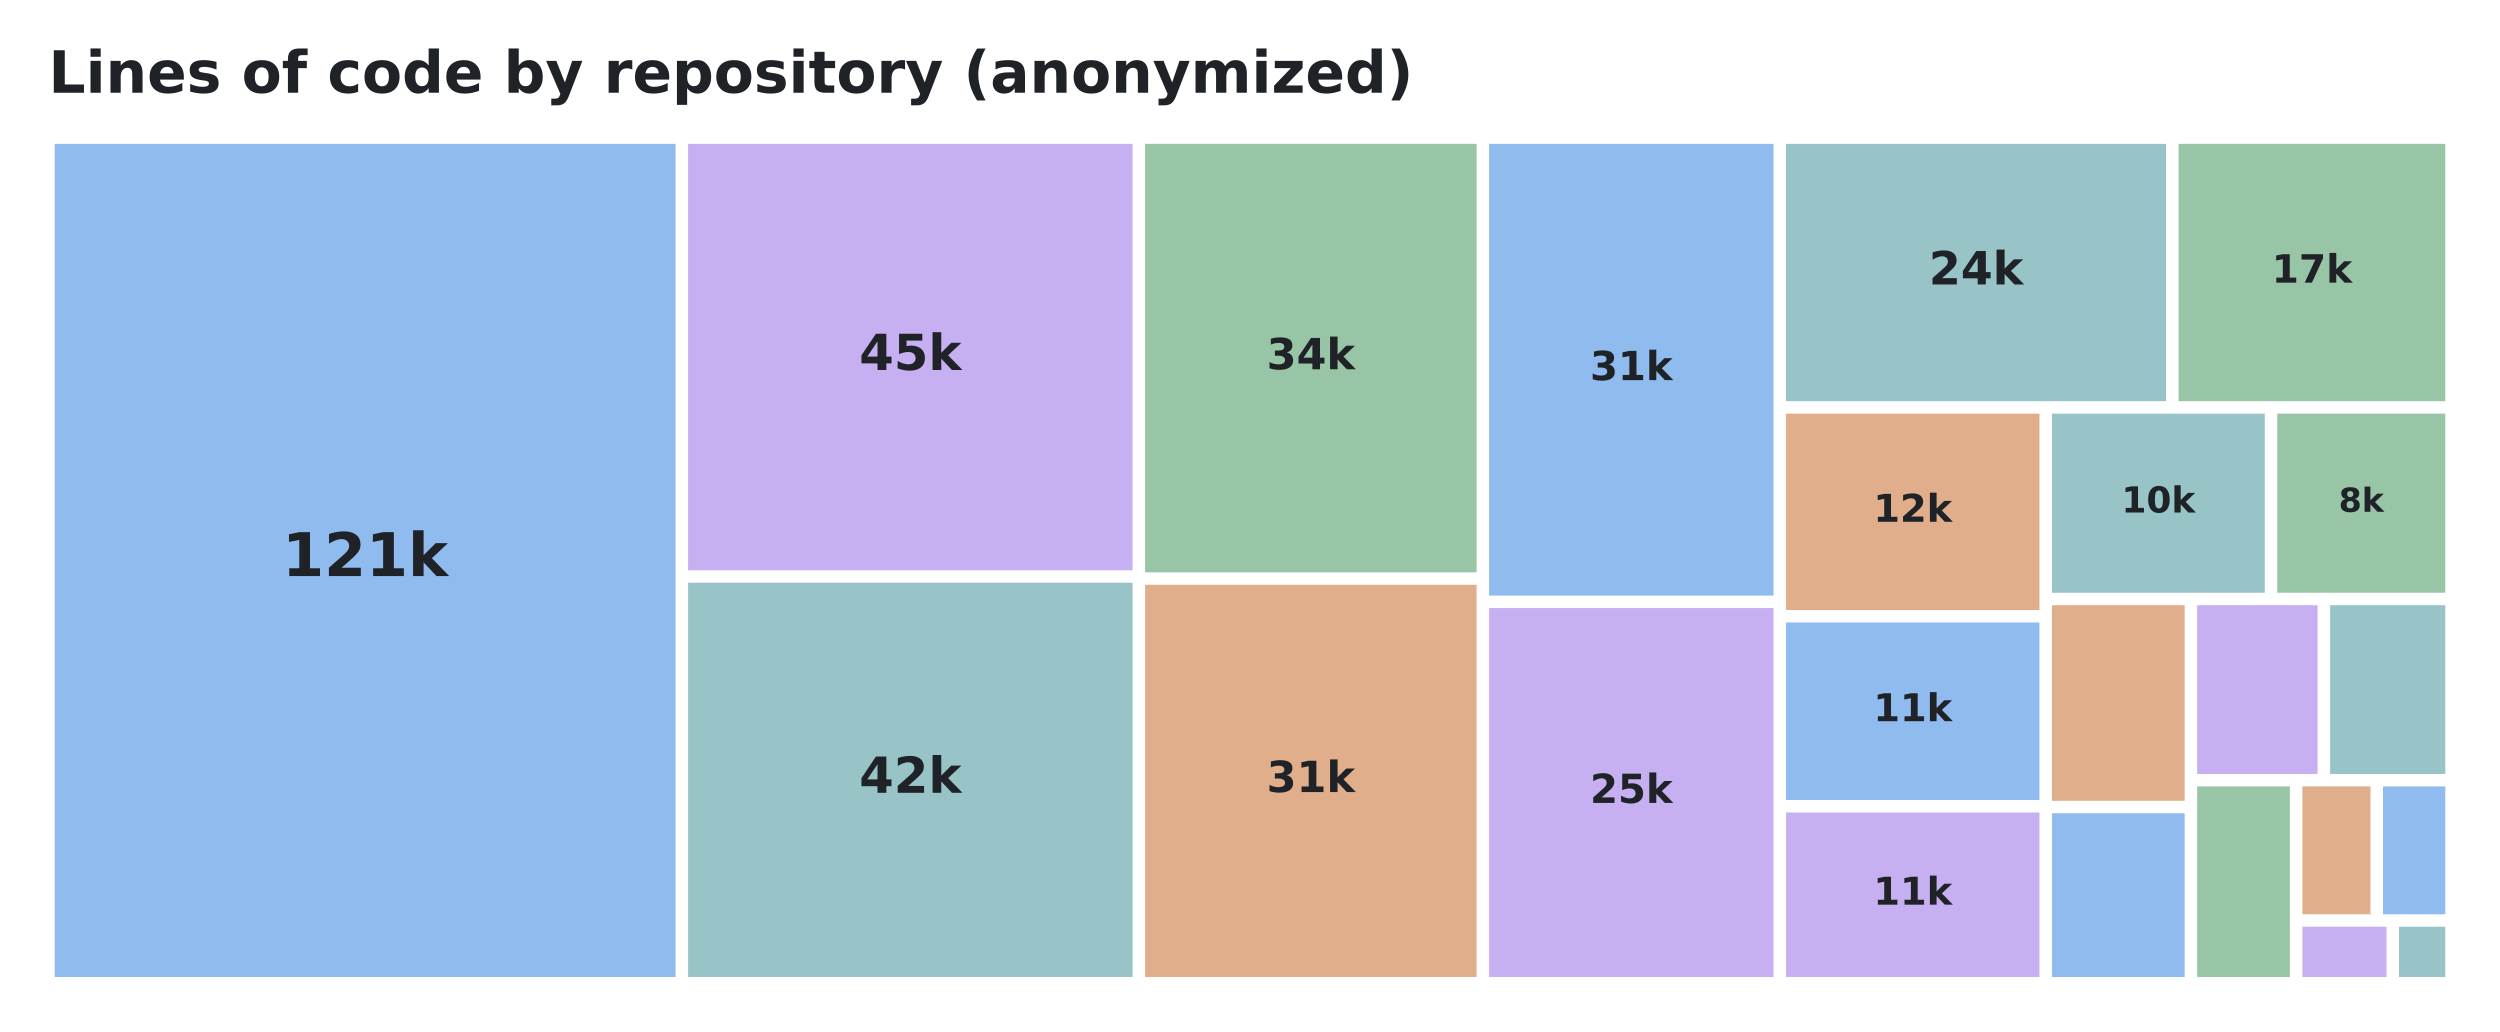
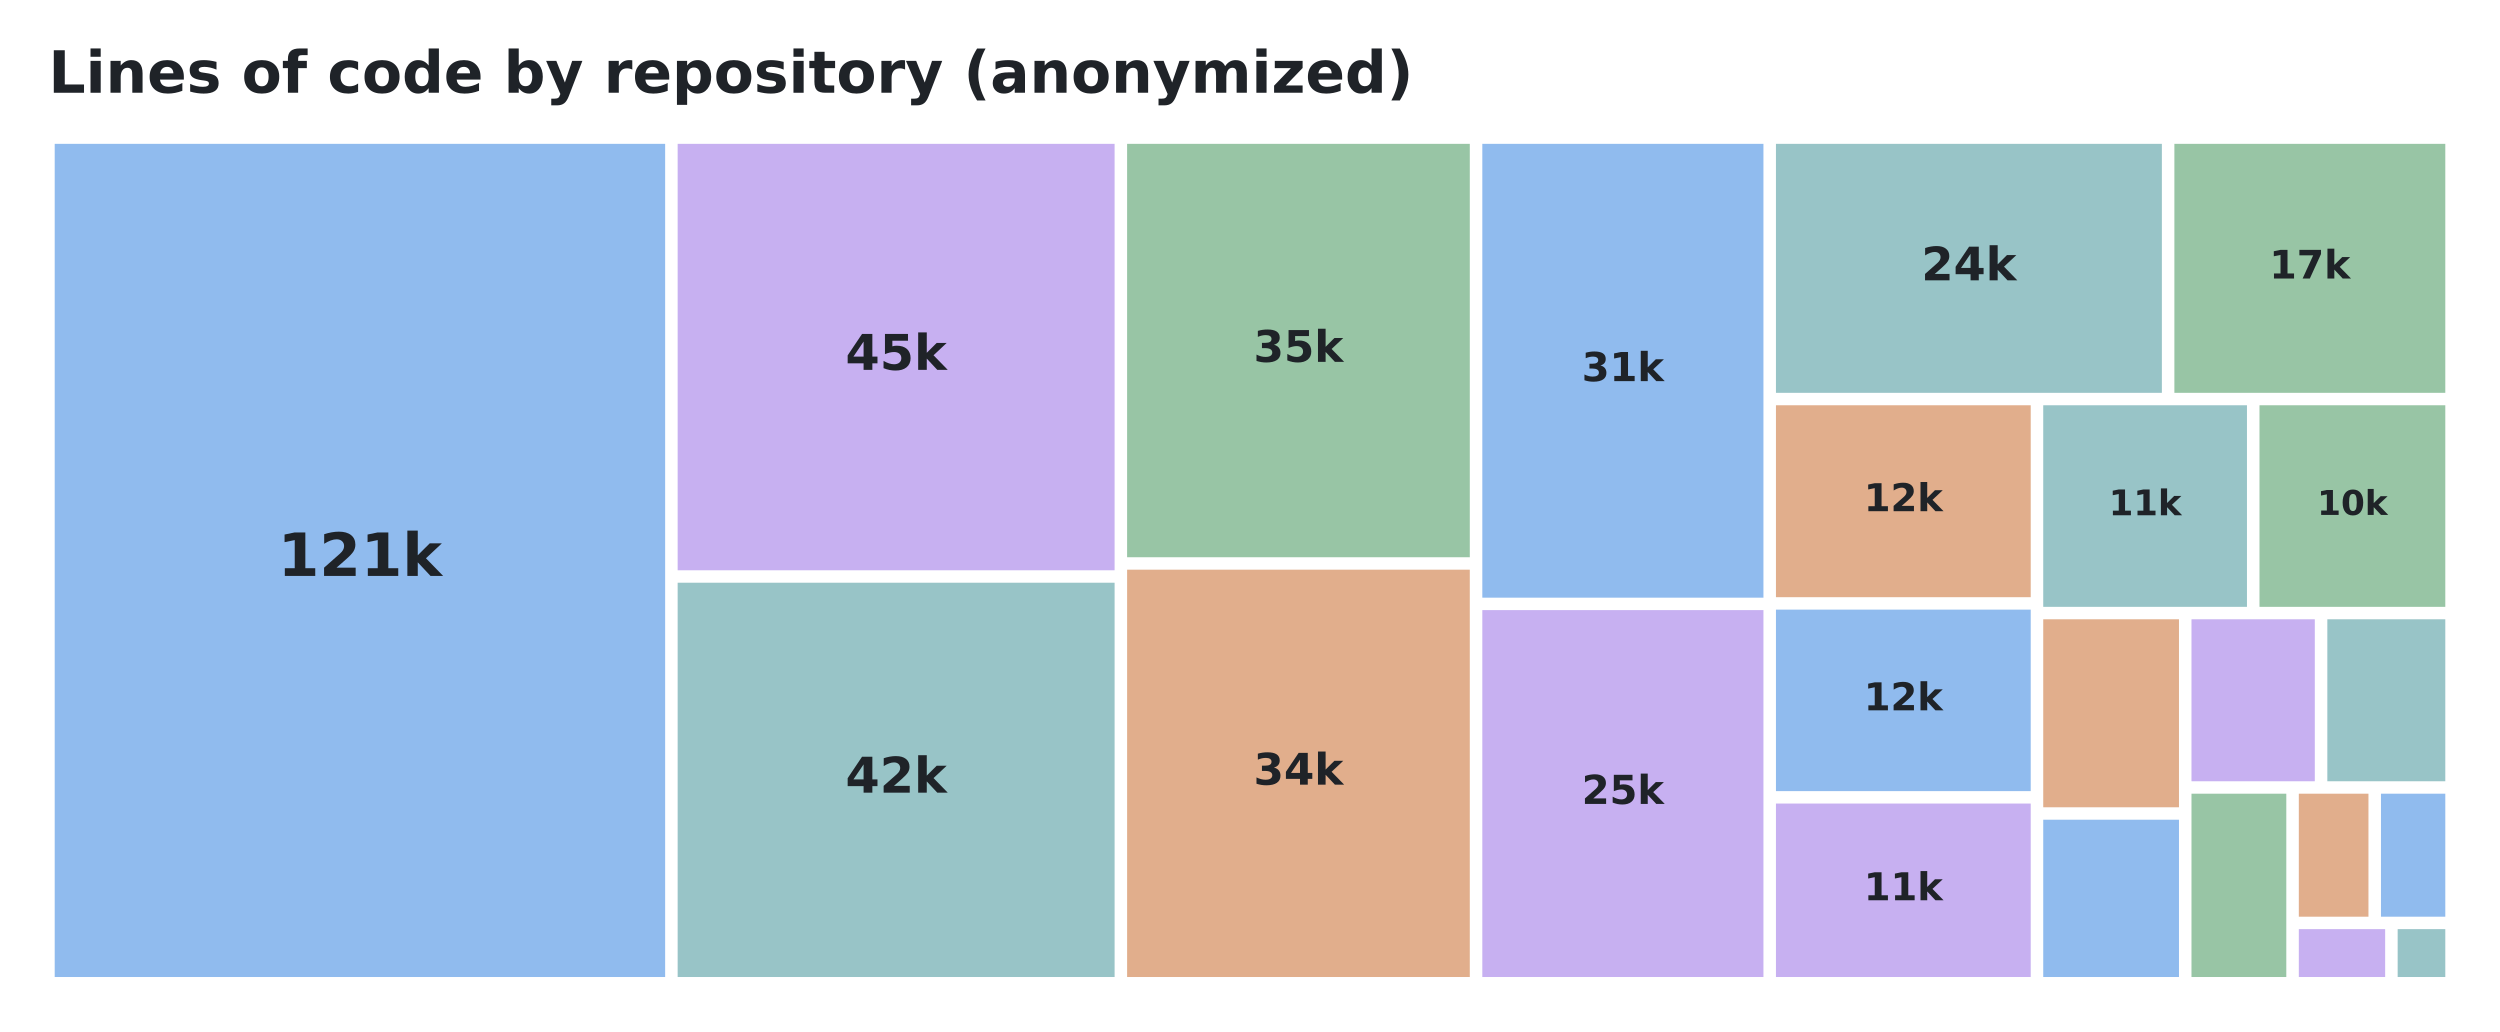
<svg xmlns="http://www.w3.org/2000/svg" xmlns:xlink="http://www.w3.org/1999/xlink" width="557.28pt" height="229.974pt" viewBox="0 0 557.28 229.974" version="1.1">
  <defs>
    <style type="text/css">*{stroke-linejoin: round; stroke-linecap: butt}</style>
  </defs>
  <g id="figure_1">
    <g id="patch_1">
      <path d="M 0 229.974  L 557.28 229.974  L 557.28 0  L 0 0  L 0 229.974  z " style="fill: none; opacity: 0" />
    </g>
    <g id="axes_1">
      <g id="patch_2">
-         <path d="M 12.195 32.064  L 150.595 32.064  L 150.595 217.788  L 12.195 217.788  z " clip-path="url(#p57ee501afd)" style="fill: #0969da; opacity: 0.45" />
+         <path d="M 12.195 32.064  L 148.267 32.064  L 148.267 217.788  L 12.195 217.788  z " clip-path="url(#p5f508a8c63)" style="fill: #0969da; opacity: 0.45" />
      </g>
      <g id="patch_3">
-         <path d="M 153.385 32.064  L 252.464 32.064  L 252.464 127.121  L 153.385 127.121  z " clip-path="url(#p57ee501afd)" style="fill: #8250df; opacity: 0.45" />
+         <path d="M 151.057 32.064  L 248.456 32.064  L 248.456 127.121  L 151.057 127.121  z " clip-path="url(#p5f508a8c63)" style="fill: #8250df; opacity: 0.45" />
      </g>
      <g id="patch_4">
-         <path d="M 153.385 129.893  L 252.464 129.893  L 252.464 217.788  L 153.385 217.788  z " clip-path="url(#p57ee501afd)" style="fill: #1b7c83; opacity: 0.45" />
+         <path d="M 151.057 129.893  L 248.456 129.893  L 248.456 217.788  L 151.057 217.788  z " clip-path="url(#p5f508a8c63)" style="fill: #1b7c83; opacity: 0.45" />
      </g>
      <g id="patch_5">
-         <path d="M 255.254 32.064  L 329.149 32.064  L 329.149 127.581  L 255.254 127.581  z " clip-path="url(#p57ee501afd)" style="fill: #1a7f37; opacity: 0.45" />
+         <path d="M 251.246 32.064  L 327.636 32.064  L 327.636 124.217  L 251.246 124.217  z " clip-path="url(#p5f508a8c63)" style="fill: #1a7f37; opacity: 0.45" />
      </g>
      <g id="patch_6">
-         <path d="M 255.254 130.353  L 329.149 130.353  L 329.149 217.788  L 255.254 217.788  z " clip-path="url(#p57ee501afd)" style="fill: #bc4c00; opacity: 0.45" />
+         <path d="M 251.246 126.989  L 327.636 126.989  L 327.636 217.788  L 251.246 217.788  z " clip-path="url(#p5f508a8c63)" style="fill: #bc4c00; opacity: 0.45" />
      </g>
      <g id="patch_7">
-         <path d="M 331.939 32.064  L 395.342 32.064  L 395.342 132.768  L 331.939 132.768  z " clip-path="url(#p57ee501afd)" style="fill: #0969da; opacity: 0.45" />
+         <path d="M 330.426 32.064  L 393.093 32.064  L 393.093 133.229  L 330.426 133.229  z " clip-path="url(#p5f508a8c63)" style="fill: #0969da; opacity: 0.45" />
      </g>
      <g id="patch_8">
-         <path d="M 331.939 135.54  L 395.342 135.54  L 395.342 217.788  L 331.939 217.788  z " clip-path="url(#p57ee501afd)" style="fill: #8250df; opacity: 0.45" />
+         <path d="M 330.426 136.001  L 393.093 136.001  L 393.093 217.788  L 330.426 217.788  z " clip-path="url(#p5f508a8c63)" style="fill: #8250df; opacity: 0.45" />
      </g>
      <g id="patch_9">
-         <path d="M 398.132 32.064  L 482.842 32.064  L 482.842 89.433  L 398.132 89.433  z " clip-path="url(#p57ee501afd)" style="fill: #1b7c83; opacity: 0.45" />
+         <path d="M 395.883 32.064  L 481.907 32.064  L 481.907 87.566  L 395.883 87.566  z " clip-path="url(#p5f508a8c63)" style="fill: #1b7c83; opacity: 0.45" />
      </g>
      <g id="patch_10">
-         <path d="M 485.632 32.064  L 545.085 32.064  L 545.085 89.433  L 485.632 89.433  z " clip-path="url(#p57ee501afd)" style="fill: #1a7f37; opacity: 0.45" />
+         <path d="M 484.697 32.064  L 545.085 32.064  L 545.085 87.566  L 484.697 87.566  z " clip-path="url(#p5f508a8c63)" style="fill: #1a7f37; opacity: 0.45" />
      </g>
      <g id="patch_11">
-         <path d="M 398.132 92.205  L 454.618 92.205  L 454.618 135.989  L 398.132 135.989  z " clip-path="url(#p57ee501afd)" style="fill: #bc4c00; opacity: 0.45" />
+         <path d="M 395.883 90.338  L 452.671 90.338  L 452.671 133.121  L 395.883 133.121  z " clip-path="url(#p5f508a8c63)" style="fill: #bc4c00; opacity: 0.45" />
      </g>
      <g id="patch_12">
-         <path d="M 398.132 138.761  L 454.618 138.761  L 454.618 178.339  L 398.132 178.339  z " clip-path="url(#p57ee501afd)" style="fill: #0969da; opacity: 0.45" />
+         <path d="M 395.883 135.893  L 452.671 135.893  L 452.671 176.348  L 395.883 176.348  z " clip-path="url(#p5f508a8c63)" style="fill: #0969da; opacity: 0.45" />
      </g>
      <g id="patch_13">
-         <path d="M 398.132 181.111  L 454.618 181.111  L 454.618 217.788  L 398.132 217.788  z " clip-path="url(#p57ee501afd)" style="fill: #8250df; opacity: 0.45" />
+         <path d="M 395.883 179.12  L 452.671 179.12  L 452.671 217.788  L 395.883 217.788  z " clip-path="url(#p5f508a8c63)" style="fill: #8250df; opacity: 0.45" />
      </g>
      <g id="patch_14">
-         <path d="M 457.408 92.205  L 504.842 92.205  L 504.842 132.132  L 457.408 132.132  z " clip-path="url(#p57ee501afd)" style="fill: #1b7c83; opacity: 0.45" />
+         <path d="M 455.461 90.338  L 500.877 90.338  L 500.877 135.274  L 455.461 135.274  z " clip-path="url(#p5f508a8c63)" style="fill: #1b7c83; opacity: 0.45" />
      </g>
      <g id="patch_15">
-         <path d="M 507.632 92.205  L 545.085 92.205  L 545.085 132.132  L 507.632 132.132  z " clip-path="url(#p57ee501afd)" style="fill: #1a7f37; opacity: 0.45" />
+         <path d="M 503.667 90.338  L 545.085 90.338  L 545.085 135.274  L 503.667 135.274  z " clip-path="url(#p5f508a8c63)" style="fill: #1a7f37; opacity: 0.45" />
      </g>
      <g id="patch_16">
-         <path d="M 457.408 134.904  L 486.988 134.904  L 486.988 178.51  L 457.408 178.51  z " clip-path="url(#p57ee501afd)" style="fill: #bc4c00; opacity: 0.45" />
+         <path d="M 455.461 138.046  L 485.72 138.046  L 485.72 179.951  L 455.461 179.951  z " clip-path="url(#p5f508a8c63)" style="fill: #bc4c00; opacity: 0.45" />
      </g>
      <g id="patch_17">
-         <path d="M 457.408 181.282  L 486.988 181.282  L 486.988 217.788  L 457.408 217.788  z " clip-path="url(#p57ee501afd)" style="fill: #0969da; opacity: 0.45" />
+         <path d="M 455.461 182.723  L 485.72 182.723  L 485.72 217.788  L 455.461 217.788  z " clip-path="url(#p5f508a8c63)" style="fill: #0969da; opacity: 0.45" />
      </g>
      <g id="patch_18">
-         <path d="M 489.778 134.904  L 516.622 134.904  L 516.622 172.525  L 489.778 172.525  z " clip-path="url(#p57ee501afd)" style="fill: #8250df; opacity: 0.45" />
+         <path d="M 488.51 138.046  L 516 138.046  L 516 174.153  L 488.51 174.153  z " clip-path="url(#p5f508a8c63)" style="fill: #8250df; opacity: 0.45" />
      </g>
      <g id="patch_19">
-         <path d="M 519.412 134.904  L 545.085 134.904  L 545.085 172.525  L 519.412 172.525  z " clip-path="url(#p57ee501afd)" style="fill: #1b7c83; opacity: 0.45" />
+         <path d="M 518.79 138.046  L 545.085 138.046  L 545.085 174.153  L 518.79 174.153  z " clip-path="url(#p5f508a8c63)" style="fill: #1b7c83; opacity: 0.45" />
      </g>
      <g id="patch_20">
-         <path d="M 489.778 175.297  L 510.439 175.297  L 510.439 217.788  L 489.778 217.788  z " clip-path="url(#p57ee501afd)" style="fill: #1a7f37; opacity: 0.45" />
+         <path d="M 488.51 176.925  L 509.644 176.925  L 509.644 217.788  L 488.51 217.788  z " clip-path="url(#p5f508a8c63)" style="fill: #1a7f37; opacity: 0.45" />
      </g>
      <g id="patch_21">
-         <path d="M 513.229 175.297  L 528.411 175.297  L 528.411 203.805  L 513.229 203.805  z " clip-path="url(#p57ee501afd)" style="fill: #bc4c00; opacity: 0.45" />
+         <path d="M 512.434 176.925  L 527.958 176.925  L 527.958 204.344  L 512.434 204.344  z " clip-path="url(#p5f508a8c63)" style="fill: #bc4c00; opacity: 0.45" />
      </g>
      <g id="patch_22">
-         <path d="M 531.201 175.297  L 545.085 175.297  L 545.085 203.805  L 531.201 203.805  z " clip-path="url(#p57ee501afd)" style="fill: #0969da; opacity: 0.45" />
+         <path d="M 530.748 176.925  L 545.085 176.925  L 545.085 204.344  L 530.748 204.344  z " clip-path="url(#p5f508a8c63)" style="fill: #0969da; opacity: 0.45" />
      </g>
      <g id="patch_23">
-         <path d="M 513.229 206.577  L 531.978 206.577  L 531.978 217.788  L 513.229 217.788  z " clip-path="url(#p57ee501afd)" style="fill: #8250df; opacity: 0.45" />
+         <path d="M 512.434 207.116  L 531.678 207.116  L 531.678 217.788  L 512.434 217.788  z " clip-path="url(#p5f508a8c63)" style="fill: #8250df; opacity: 0.45" />
      </g>
      <g id="patch_24">
-         <path d="M 534.768 206.577  L 545.085 206.577  L 545.085 217.788  L 534.768 217.788  z " clip-path="url(#p57ee501afd)" style="fill: #1b7c83; opacity: 0.45" />
+         <path d="M 534.468 207.116  L 545.085 207.116  L 545.085 217.788  L 534.468 217.788  z " clip-path="url(#p5f508a8c63)" style="fill: #1b7c83; opacity: 0.45" />
      </g>
      <g id="text_1">
-         <g style="fill: #1f2328" transform="translate(62.90716 128.4163) scale(0.134343 -0.134343)">
+         <g style="fill: #1f2328" transform="translate(61.93447 128.3801) scale(0.132952 -0.132952)">
          <defs>
            <path id="DejaVuSans-Bold-14" d="M 750 831  L 1813 831  L 1813 3847  L 722 3622  L 722 4441  L 1806 4666  L 2950 4666  L 2950 831  L 4013 831  L 4013 0  L 750 0  L 750 831  z " transform="scale(0.015625)" />
            <path id="DejaVuSans-Bold-15" d="M 1844 884  L 3897 884  L 3897 0  L 506 0  L 506 884  L 2209 2388  Q 2438 2594 2547 2791  Q 2656 2988 2656 3200  Q 2656 3528 2436 3728  Q 2216 3928 1850 3928  Q 1569 3928 1234 3808  Q 900 3688 519 3450  L 519 4475  Q 925 4609 1322 4679  Q 1719 4750 2100 4750  Q 2938 4750 3402 4381  Q 3866 4013 3866 3353  Q 3866 2972 3669 2642  Q 3472 2313 2841 1759  L 1844 884  z " transform="scale(0.015625)" />
            <path id="DejaVuSans-Bold-4e" d="M 538 4863  L 1656 4863  L 1656 2216  L 2944 3500  L 4244 3500  L 2534 1894  L 4378 0  L 3022 0  L 1656 1459  L 1656 0  L 538 0  L 538 4863  z " transform="scale(0.015625)" />
          </defs>
          <use xlink:href="#DejaVuSans-Bold-14" />
          <use xlink:href="#DejaVuSans-Bold-15" transform="translate(69.57812 0)" />
          <use xlink:href="#DejaVuSans-Bold-14" transform="translate(139.1562 0)" />
          <use xlink:href="#DejaVuSans-Bold-4e" transform="translate(208.7344 0)" />
        </g>
      </g>
      <g id="text_2">
-         <g style="fill: #1f2328" transform="translate(191.5258 82.47241) scale(0.110854 -0.110854)">
+         <g style="fill: #1f2328" transform="translate(188.4609 82.44634) scale(0.10985 -0.10985)">
          <defs>
            <path id="DejaVuSans-Bold-17" d="M 2356 3675  L 1038 1722  L 2356 1722  L 2356 3675  z M 2156 4666  L 3494 4666  L 3494 1722  L 4159 1722  L 4159 850  L 3494 850  L 3494 0  L 2356 0  L 2356 850  L 288 850  L 288 1881  L 2156 4666  z " transform="scale(0.015625)" />
            <path id="DejaVuSans-Bold-18" d="M 678 4666  L 3669 4666  L 3669 3781  L 1638 3781  L 1638 3059  Q 1775 3097 1914 3117  Q 2053 3138 2203 3138  Q 3056 3138 3531 2711  Q 4006 2284 4006 1522  Q 4006 766 3489 337  Q 2972 -91 2053 -91  Q 1656 -91 1267 -14  Q 878 63 494 219  L 494 1166  Q 875 947 1217 837  Q 1559 728 1863 728  Q 2300 728 2551 942  Q 2803 1156 2803 1522  Q 2803 1891 2551 2103  Q 2300 2316 1863 2316  Q 1603 2316 1309 2248  Q 1016 2181 678 2041  L 678 4666  z " transform="scale(0.015625)" />
          </defs>
          <use xlink:href="#DejaVuSans-Bold-17" />
          <use xlink:href="#DejaVuSans-Bold-18" transform="translate(69.57812 0)" />
          <use xlink:href="#DejaVuSans-Bold-4e" transform="translate(139.1562 0)" />
        </g>
      </g>
      <g id="text_3">
-         <g style="fill: #1f2328" transform="translate(191.5258 176.7204) scale(0.110854 -0.110854)">
+         <g style="fill: #1f2328" transform="translate(188.4609 176.6943) scale(0.10985 -0.10985)">
          <use xlink:href="#DejaVuSans-Bold-17" />
          <use xlink:href="#DejaVuSans-Bold-15" transform="translate(69.57812 0)" />
          <use xlink:href="#DejaVuSans-Bold-4e" transform="translate(139.1562 0)" />
        </g>
      </g>
      <g id="text_4">
-         <g style="fill: #1f2328" transform="translate(282.3496 82.31178) scale(0.095809 -0.095809)">
+         <g style="fill: #1f2328" transform="translate(279.4358 80.66858) scale(0.0973 -0.0973)">
          <defs>
            <path id="DejaVuSans-Bold-16" d="M 2981 2516  Q 3453 2394 3698 2092  Q 3944 1791 3944 1325  Q 3944 631 3412 270  Q 2881 -91 1863 -91  Q 1503 -91 1142 -33  Q 781 25 428 141  L 428 1069  Q 766 900 1098 814  Q 1431 728 1753 728  Q 2231 728 2486 893  Q 2741 1059 2741 1369  Q 2741 1688 2480 1852  Q 2219 2016 1709 2016  L 1228 2016  L 1228 2791  L 1734 2791  Q 2188 2791 2409 2933  Q 2631 3075 2631 3366  Q 2631 3634 2415 3781  Q 2200 3928 1806 3928  Q 1516 3928 1219 3862  Q 922 3797 628 3669  L 628 4550  Q 984 4650 1334 4700  Q 1684 4750 2022 4750  Q 2931 4750 3382 4451  Q 3834 4153 3834 3553  Q 3834 3144 3618 2883  Q 3403 2622 2981 2516  z " transform="scale(0.015625)" />
          </defs>
+           <use xlink:href="#DejaVuSans-Bold-16" />
+           <use xlink:href="#DejaVuSans-Bold-18" transform="translate(69.57812 0)" />
+           <use xlink:href="#DejaVuSans-Bold-4e" transform="translate(139.1562 0)" />
+         </g>
+       </g>
+       <g id="text_5">
+         <g style="fill: #1f2328" transform="translate(279.4358 174.9166) scale(0.0973 -0.0973)">
          <use xlink:href="#DejaVuSans-Bold-16" />
          <use xlink:href="#DejaVuSans-Bold-17" transform="translate(69.57812 0)" />
          <use xlink:href="#DejaVuSans-Bold-4e" transform="translate(139.1562 0)" />
        </g>
      </g>
-       <g id="text_5">
-         <g style="fill: #1f2328" transform="translate(282.3496 176.5598) scale(0.095809 -0.095809)">
+       <g id="text_6">
+         <g style="fill: #1f2328" transform="translate(352.5969 84.96157) scale(0.089102 -0.089102)">
          <use xlink:href="#DejaVuSans-Bold-16" />
          <use xlink:href="#DejaVuSans-Bold-14" transform="translate(69.57812 0)" />
          <use xlink:href="#DejaVuSans-Bold-4e" transform="translate(139.1562 0)" />
        </g>
      </g>
-       <g id="text_6">
-         <g style="fill: #1f2328" transform="translate(354.4332 84.74256) scale(0.089542 -0.089542)">
-           <use xlink:href="#DejaVuSans-Bold-16" />
-           <use xlink:href="#DejaVuSans-Bold-14" transform="translate(69.57812 0)" />
-           <use xlink:href="#DejaVuSans-Bold-4e" transform="translate(139.1562 0)" />
-         </g>
-       </g>
      <g id="text_7">
-         <g style="fill: #1f2328" transform="translate(354.4332 178.9906) scale(0.089542 -0.089542)">
+         <g style="fill: #1f2328" transform="translate(352.5969 179.2096) scale(0.089102 -0.089102)">
          <use xlink:href="#DejaVuSans-Bold-15" />
          <use xlink:href="#DejaVuSans-Bold-18" transform="translate(69.57812 0)" />
          <use xlink:href="#DejaVuSans-Bold-4e" transform="translate(139.1562 0)" />
        </g>
      </g>
      <g id="text_8">
-         <g style="fill: #1f2328" transform="translate(429.9709 63.40543) scale(0.10227 -0.10227)">
+         <g style="fill: #1f2328" transform="translate(428.2976 62.49221) scale(0.103055 -0.103055)">
          <use xlink:href="#DejaVuSans-Bold-15" />
          <use xlink:href="#DejaVuSans-Bold-17" transform="translate(69.57812 0)" />
          <use xlink:href="#DejaVuSans-Bold-4e" transform="translate(139.1562 0)" />
        </g>
      </g>
      <g id="text_9">
-         <g style="fill: #1f2328" transform="translate(506.3936 63.01345) scale(0.087182 -0.087182)">
+         <g style="fill: #1f2328" transform="translate(505.8686 62.09434) scale(0.087741 -0.087741)">
          <defs>
            <path id="DejaVuSans-Bold-1a" d="M 428 4666  L 3944 4666  L 3944 3988  L 2125 0  L 953 0  L 2675 3781  L 428 3781  L 428 4666  z " transform="scale(0.015625)" />
          </defs>
          <use xlink:href="#DejaVuSans-Bold-14" />
          <use xlink:href="#DejaVuSans-Bold-1a" transform="translate(69.57812 0)" />
          <use xlink:href="#DejaVuSans-Bold-4e" transform="translate(139.1562 0)" />
        </g>
      </g>
      <g id="text_10">
-         <g style="fill: #1f2328" transform="translate(417.5928 116.3159) scale(0.08541 -0.08541)">
+         <g style="fill: #1f2328" transform="translate(415.4758 113.9531) scale(0.085591 -0.085591)">
          <use xlink:href="#DejaVuSans-Bold-14" />
          <use xlink:href="#DejaVuSans-Bold-15" transform="translate(69.57812 0)" />
          <use xlink:href="#DejaVuSans-Bold-4e" transform="translate(139.1562 0)" />
        </g>
      </g>
      <g id="text_11">
-         <g style="fill: #1f2328" transform="translate(417.5928 160.7691) scale(0.08541 -0.08541)">
+         <g style="fill: #1f2328" transform="translate(415.4758 158.3441) scale(0.085591 -0.085591)">
+           <use xlink:href="#DejaVuSans-Bold-14" />
+           <use xlink:href="#DejaVuSans-Bold-15" transform="translate(69.57812 0)" />
+           <use xlink:href="#DejaVuSans-Bold-4e" transform="translate(139.1562 0)" />
+         </g>
+       </g>
+       <g id="text_12">
+         <g style="fill: #1f2328" transform="translate(415.4758 200.6775) scale(0.085591 -0.085591)">
          <use xlink:href="#DejaVuSans-Bold-14" />
          <use xlink:href="#DejaVuSans-Bold-14" transform="translate(69.57812 0)" />
          <use xlink:href="#DejaVuSans-Bold-4e" transform="translate(139.1562 0)" />
        </g>
      </g>
-       <g id="text_12">
-         <g style="fill: #1f2328" transform="translate(417.5928 201.6687) scale(0.08541 -0.08541)">
+       <g id="text_13">
+         <g style="fill: #1f2328" transform="translate(470.0665 114.8531) scale(0.078796 -0.078796)">
          <use xlink:href="#DejaVuSans-Bold-14" />
          <use xlink:href="#DejaVuSans-Bold-14" transform="translate(69.57812 0)" />
          <use xlink:href="#DejaVuSans-Bold-4e" transform="translate(139.1562 0)" />
        </g>
      </g>
-       <g id="text_13">
-         <g style="fill: #1f2328" transform="translate(472.8987 114.2467) scale(0.080002 -0.080002)">
+       <g id="text_14">
+         <g style="fill: #1f2328" transform="translate(516.5188 114.7911) scale(0.076409 -0.076409)">
          <defs>
            <path id="DejaVuSans-Bold-13" d="M 2944 2338  Q 2944 3213 2780 3570  Q 2616 3928 2228 3928  Q 1841 3928 1675 3570  Q 1509 3213 1509 2338  Q 1509 1453 1675 1090  Q 1841 728 2228 728  Q 2613 728 2778 1090  Q 2944 1453 2944 2338  z M 4147 2328  Q 4147 1169 3647 539  Q 3147 -91 2228 -91  Q 1306 -91 806 539  Q 306 1169 306 2328  Q 306 3491 806 4120  Q 1306 4750 2228 4750  Q 3147 4750 3647 4120  Q 4147 3491 4147 2328  z " transform="scale(0.015625)" />
          </defs>
          <use xlink:href="#DejaVuSans-Bold-14" />
          <use xlink:href="#DejaVuSans-Bold-13" transform="translate(69.57812 0)" />
          <use xlink:href="#DejaVuSans-Bold-4e" transform="translate(139.1562 0)" />
-         </g>
-       </g>
-       <g id="text_14">
-         <g style="fill: #1f2328" transform="translate(521.3209 114.0918) scale(0.07404 -0.07404)">
-           <defs>
-             <path id="DejaVuSans-Bold-1b" d="M 2228 2088  Q 1891 2088 1709 1903  Q 1528 1719 1528 1375  Q 1528 1031 1709 848  Q 1891 666 2228 666  Q 2563 666 2741 848  Q 2919 1031 2919 1375  Q 2919 1722 2741 1905  Q 2563 2088 2228 2088  z M 1350 2484  Q 925 2613 709 2878  Q 494 3144 494 3541  Q 494 4131 934 4440  Q 1375 4750 2228 4750  Q 3075 4750 3515 4442  Q 3956 4134 3956 3541  Q 3956 3144 3739 2878  Q 3522 2613 3097 2484  Q 3572 2353 3814 2058  Q 4056 1763 4056 1313  Q 4056 619 3595 264  Q 3134 -91 2228 -91  Q 1319 -91 855 264  Q 391 619 391 1313  Q 391 1763 633 2058  Q 875 2353 1350 2484  z M 1631 3419  Q 1631 3141 1786 2991  Q 1941 2841 2228 2841  Q 2509 2841 2662 2991  Q 2816 3141 2816 3419  Q 2816 3697 2662 3845  Q 2509 3994 2228 3994  Q 1941 3994 1786 3844  Q 1631 3694 1631 3419  z " transform="scale(0.015625)" />
-           </defs>
-           <use xlink:href="#DejaVuSans-Bold-1b" />
-           <use xlink:href="#DejaVuSans-Bold-4e" transform="translate(69.57812 0)" />
        </g>
      </g>
      <g id="text_15">
        <g style="fill: #1f2328" transform="translate(10.8 20.67797) scale(0.13 -0.13)">
          <defs>
            <path id="DejaVuSans-Bold-2f" d="M 588 4666  L 1791 4666  L 1791 909  L 3903 909  L 3903 0  L 588 0  L 588 4666  z " transform="scale(0.015625)" />
            <path id="DejaVuSans-Bold-4c" d="M 538 3500  L 1656 3500  L 1656 0  L 538 0  L 538 3500  z M 538 4863  L 1656 4863  L 1656 3950  L 538 3950  L 538 4863  z " transform="scale(0.015625)" />
            <path id="DejaVuSans-Bold-51" d="M 4056 2131  L 4056 0  L 2931 0  L 2931 347  L 2931 1631  Q 2931 2084 2911 2256  Q 2891 2428 2841 2509  Q 2775 2619 2662 2680  Q 2550 2741 2406 2741  Q 2056 2741 1856 2470  Q 1656 2200 1656 1722  L 1656 0  L 538 0  L 538 3500  L 1656 3500  L 1656 2988  Q 1909 3294 2193 3439  Q 2478 3584 2822 3584  Q 3428 3584 3742 3212  Q 4056 2841 4056 2131  z " transform="scale(0.015625)" />
            <path id="DejaVuSans-Bold-48" d="M 4031 1759  L 4031 1441  L 1416 1441  Q 1456 1047 1700 850  Q 1944 653 2381 653  Q 2734 653 3104 758  Q 3475 863 3866 1075  L 3866 213  Q 3469 63 3072 -14  Q 2675 -91 2278 -91  Q 1328 -91 801 392  Q 275 875 275 1747  Q 275 2603 792 3093  Q 1309 3584 2216 3584  Q 3041 3584 3536 3087  Q 4031 2591 4031 1759  z M 2881 2131  Q 2881 2450 2695 2645  Q 2509 2841 2209 2841  Q 1884 2841 1681 2658  Q 1478 2475 1428 2131  L 2881 2131  z " transform="scale(0.015625)" />
            <path id="DejaVuSans-Bold-56" d="M 3272 3391  L 3272 2541  Q 2913 2691 2578 2766  Q 2244 2841 1947 2841  Q 1628 2841 1473 2761  Q 1319 2681 1319 2516  Q 1319 2381 1436 2309  Q 1553 2238 1856 2203  L 2053 2175  Q 2913 2066 3209 1816  Q 3506 1566 3506 1031  Q 3506 472 3093 190  Q 2681 -91 1863 -91  Q 1516 -91 1145 -36  Q 775 19 384 128  L 384 978  Q 719 816 1070 734  Q 1422 653 1784 653  Q 2113 653 2278 743  Q 2444 834 2444 1013  Q 2444 1163 2330 1236  Q 2216 1309 1875 1350  L 1678 1375  Q 931 1469 631 1722  Q 331 1975 331 2491  Q 331 3047 712 3315  Q 1094 3584 1881 3584  Q 2191 3584 2531 3537  Q 2872 3491 3272 3391  z " transform="scale(0.015625)" />
            <path id="DejaVuSans-Bold-3" transform="scale(0.015625)" />
            <path id="DejaVuSans-Bold-52" d="M 2203 2784  Q 1831 2784 1636 2517  Q 1441 2250 1441 1747  Q 1441 1244 1636 976  Q 1831 709 2203 709  Q 2569 709 2762 976  Q 2956 1244 2956 1747  Q 2956 2250 2762 2517  Q 2569 2784 2203 2784  z M 2203 3584  Q 3106 3584 3614 3096  Q 4122 2609 4122 1747  Q 4122 884 3614 396  Q 3106 -91 2203 -91  Q 1297 -91 786 396  Q 275 884 275 1747  Q 275 2609 786 3096  Q 1297 3584 2203 3584  z " transform="scale(0.015625)" />
            <path id="DejaVuSans-Bold-49" d="M 2841 4863  L 2841 4128  L 2222 4128  Q 1984 4128 1890 4042  Q 1797 3956 1797 3744  L 1797 3500  L 2753 3500  L 2753 2700  L 1797 2700  L 1797 0  L 678 0  L 678 2700  L 122 2700  L 122 3500  L 678 3500  L 678 3744  Q 678 4316 997 4589  Q 1316 4863 1984 4863  L 2841 4863  z " transform="scale(0.015625)" />
            <path id="DejaVuSans-Bold-46" d="M 3366 3391  L 3366 2478  Q 3138 2634 2908 2709  Q 2678 2784 2431 2784  Q 1963 2784 1702 2511  Q 1441 2238 1441 1747  Q 1441 1256 1702 982  Q 1963 709 2431 709  Q 2694 709 2930 787  Q 3166 866 3366 1019  L 3366 103  Q 3103 6 2833 -42  Q 2563 -91 2291 -91  Q 1344 -91 809 395  Q 275 881 275 1747  Q 275 2613 809 3098  Q 1344 3584 2291 3584  Q 2566 3584 2833 3536  Q 3100 3488 3366 3391  z " transform="scale(0.015625)" />
            <path id="DejaVuSans-Bold-47" d="M 2919 2988  L 2919 4863  L 4044 4863  L 4044 0  L 2919 0  L 2919 506  Q 2688 197 2409 53  Q 2131 -91 1766 -91  Q 1119 -91 703 423  Q 288 938 288 1747  Q 288 2556 703 3070  Q 1119 3584 1766 3584  Q 2128 3584 2408 3439  Q 2688 3294 2919 2988  z M 2181 722  Q 2541 722 2730 984  Q 2919 1247 2919 1747  Q 2919 2247 2730 2509  Q 2541 2772 2181 2772  Q 1825 2772 1636 2509  Q 1447 2247 1447 1747  Q 1447 1247 1636 984  Q 1825 722 2181 722  z " transform="scale(0.015625)" />
            <path id="DejaVuSans-Bold-45" d="M 2400 722  Q 2759 722 2948 984  Q 3138 1247 3138 1747  Q 3138 2247 2948 2509  Q 2759 2772 2400 2772  Q 2041 2772 1848 2508  Q 1656 2244 1656 1747  Q 1656 1250 1848 986  Q 2041 722 2400 722  z M 1656 2988  Q 1888 3294 2169 3439  Q 2450 3584 2816 3584  Q 3463 3584 3878 3070  Q 4294 2556 4294 1747  Q 4294 938 3878 423  Q 3463 -91 2816 -91  Q 2450 -91 2169 54  Q 1888 200 1656 506  L 1656 0  L 538 0  L 538 4863  L 1656 4863  L 1656 2988  z " transform="scale(0.015625)" />
            <path id="DejaVuSans-Bold-5c" d="M 78 3500  L 1197 3500  L 2138 1125  L 2938 3500  L 4056 3500  L 2584 -331  Q 2363 -916 2067 -1148  Q 1772 -1381 1288 -1381  L 641 -1381  L 641 -647  L 991 -647  Q 1275 -647 1404 -556  Q 1534 -466 1606 -231  L 1638 -134  L 78 3500  z " transform="scale(0.015625)" />
            <path id="DejaVuSans-Bold-55" d="M 3138 2547  Q 2991 2616 2845 2648  Q 2700 2681 2553 2681  Q 2122 2681 1889 2404  Q 1656 2128 1656 1613  L 1656 0  L 538 0  L 538 3500  L 1656 3500  L 1656 2925  Q 1872 3269 2151 3426  Q 2431 3584 2822 3584  Q 2878 3584 2943 3579  Q 3009 3575 3134 3559  L 3138 2547  z " transform="scale(0.015625)" />
            <path id="DejaVuSans-Bold-53" d="M 1656 506  L 1656 -1331  L 538 -1331  L 538 3500  L 1656 3500  L 1656 2988  Q 1888 3294 2169 3439  Q 2450 3584 2816 3584  Q 3463 3584 3878 3070  Q 4294 2556 4294 1747  Q 4294 938 3878 423  Q 3463 -91 2816 -91  Q 2450 -91 2169 54  Q 1888 200 1656 506  z M 2400 2772  Q 2041 2772 1848 2508  Q 1656 2244 1656 1747  Q 1656 1250 1848 986  Q 2041 722 2400 722  Q 2759 722 2948 984  Q 3138 1247 3138 1747  Q 3138 2247 2948 2509  Q 2759 2772 2400 2772  z " transform="scale(0.015625)" />
            <path id="DejaVuSans-Bold-57" d="M 1759 4494  L 1759 3500  L 2913 3500  L 2913 2700  L 1759 2700  L 1759 1216  Q 1759 972 1856 886  Q 1953 800 2241 800  L 2816 800  L 2816 0  L 1856 0  Q 1194 0 917 276  Q 641 553 641 1216  L 641 2700  L 84 2700  L 84 3500  L 641 3500  L 641 4494  L 1759 4494  z " transform="scale(0.015625)" />
            <path id="DejaVuSans-Bold-b" d="M 2413 -844  L 1484 -844  Q 1006 -72 778 623  Q 550 1319 550 2003  Q 550 2688 779 3389  Q 1009 4091 1484 4856  L 2413 4856  Q 2013 4116 1813 3408  Q 1613 2700 1613 2009  Q 1613 1319 1811 609  Q 2009 -100 2413 -844  z " transform="scale(0.015625)" />
            <path id="DejaVuSans-Bold-44" d="M 2106 1575  Q 1756 1575 1579 1456  Q 1403 1338 1403 1106  Q 1403 894 1545 773  Q 1688 653 1941 653  Q 2256 653 2472 879  Q 2688 1106 2688 1447  L 2688 1575  L 2106 1575  z M 3816 1997  L 3816 0  L 2688 0  L 2688 519  Q 2463 200 2181 54  Q 1900 -91 1497 -91  Q 953 -91 614 226  Q 275 544 275 1050  Q 275 1666 698 1953  Q 1122 2241 2028 2241  L 2688 2241  L 2688 2328  Q 2688 2594 2478 2717  Q 2269 2841 1825 2841  Q 1466 2841 1156 2769  Q 847 2697 581 2553  L 581 3406  Q 941 3494 1303 3539  Q 1666 3584 2028 3584  Q 2975 3584 3395 3211  Q 3816 2838 3816 1997  z " transform="scale(0.015625)" />
            <path id="DejaVuSans-Bold-50" d="M 3781 2919  Q 3994 3244 4286 3414  Q 4578 3584 4928 3584  Q 5531 3584 5847 3212  Q 6163 2841 6163 2131  L 6163 0  L 5038 0  L 5038 1825  Q 5041 1866 5042 1909  Q 5044 1953 5044 2034  Q 5044 2406 4934 2573  Q 4825 2741 4581 2741  Q 4263 2741 4089 2478  Q 3916 2216 3909 1719  L 3909 0  L 2784 0  L 2784 1825  Q 2784 2406 2684 2573  Q 2584 2741 2328 2741  Q 2006 2741 1831 2477  Q 1656 2213 1656 1722  L 1656 0  L 531 0  L 531 3500  L 1656 3500  L 1656 2988  Q 1863 3284 2130 3434  Q 2397 3584 2719 3584  Q 3081 3584 3359 3409  Q 3638 3234 3781 2919  z " transform="scale(0.015625)" />
            <path id="DejaVuSans-Bold-5d" d="M 366 3500  L 3419 3500  L 3419 2719  L 1575 800  L 3419 800  L 3419 0  L 288 0  L 288 781  L 2131 2700  L 366 2700  L 366 3500  z " transform="scale(0.015625)" />
            <path id="DejaVuSans-Bold-c" d="M 513 -844  Q 913 -100 1113 609  Q 1313 1319 1313 2009  Q 1313 2700 1113 3408  Q 913 4116 513 4856  L 1441 4856  Q 1916 4091 2145 3389  Q 2375 2688 2375 2003  Q 2375 1319 2147 623  Q 1919 -72 1441 -844  L 513 -844  z " transform="scale(0.015625)" />
          </defs>
          <use xlink:href="#DejaVuSans-Bold-2f" />
          <use xlink:href="#DejaVuSans-Bold-4c" transform="translate(63.71875 0)" />
          <use xlink:href="#DejaVuSans-Bold-51" transform="translate(98 0)" />
          <use xlink:href="#DejaVuSans-Bold-48" transform="translate(169.1875 0)" />
          <use xlink:href="#DejaVuSans-Bold-56" transform="translate(237.0156 0)" />
          <use xlink:href="#DejaVuSans-Bold-3" transform="translate(296.5312 0)" />
          <use xlink:href="#DejaVuSans-Bold-52" transform="translate(331.3438 0)" />
          <use xlink:href="#DejaVuSans-Bold-49" transform="translate(400.0469 0)" />
          <use xlink:href="#DejaVuSans-Bold-3" transform="translate(443.5469 0)" />
          <use xlink:href="#DejaVuSans-Bold-46" transform="translate(478.3594 0)" />
          <use xlink:href="#DejaVuSans-Bold-52" transform="translate(537.6406 0)" />
          <use xlink:href="#DejaVuSans-Bold-47" transform="translate(606.3438 0)" />
          <use xlink:href="#DejaVuSans-Bold-48" transform="translate(677.9219 0)" />
          <use xlink:href="#DejaVuSans-Bold-3" transform="translate(745.75 0)" />
          <use xlink:href="#DejaVuSans-Bold-45" transform="translate(780.5625 0)" />
          <use xlink:href="#DejaVuSans-Bold-5c" transform="translate(852.1406 0)" />
          <use xlink:href="#DejaVuSans-Bold-3" transform="translate(917.3281 0)" />
          <use xlink:href="#DejaVuSans-Bold-55" transform="translate(952.1406 0)" />
          <use xlink:href="#DejaVuSans-Bold-48" transform="translate(1001.453 0)" />
          <use xlink:href="#DejaVuSans-Bold-53" transform="translate(1069.281 0)" />
          <use xlink:href="#DejaVuSans-Bold-52" transform="translate(1140.859 0)" />
          <use xlink:href="#DejaVuSans-Bold-56" transform="translate(1209.562 0)" />
          <use xlink:href="#DejaVuSans-Bold-4c" transform="translate(1269.078 0)" />
          <use xlink:href="#DejaVuSans-Bold-57" transform="translate(1303.359 0)" />
          <use xlink:href="#DejaVuSans-Bold-52" transform="translate(1351.156 0)" />
          <use xlink:href="#DejaVuSans-Bold-55" transform="translate(1419.859 0)" />
          <use xlink:href="#DejaVuSans-Bold-5c" transform="translate(1469.172 0)" />
          <use xlink:href="#DejaVuSans-Bold-3" transform="translate(1534.359 0)" />
          <use xlink:href="#DejaVuSans-Bold-b" transform="translate(1569.172 0)" />
          <use xlink:href="#DejaVuSans-Bold-44" transform="translate(1614.875 0)" />
          <use xlink:href="#DejaVuSans-Bold-51" transform="translate(1682.359 0)" />
          <use xlink:href="#DejaVuSans-Bold-52" transform="translate(1753.547 0)" />
          <use xlink:href="#DejaVuSans-Bold-51" transform="translate(1822.25 0)" />
          <use xlink:href="#DejaVuSans-Bold-5c" transform="translate(1893.438 0)" />
          <use xlink:href="#DejaVuSans-Bold-50" transform="translate(1958.625 0)" />
          <use xlink:href="#DejaVuSans-Bold-4c" transform="translate(2062.828 0)" />
          <use xlink:href="#DejaVuSans-Bold-5d" transform="translate(2097.109 0)" />
          <use xlink:href="#DejaVuSans-Bold-48" transform="translate(2155.312 0)" />
          <use xlink:href="#DejaVuSans-Bold-47" transform="translate(2223.141 0)" />
          <use xlink:href="#DejaVuSans-Bold-c" transform="translate(2294.719 0)" />
        </g>
      </g>
    </g>
  </g>
  <defs>
-     <clipPath id="p57ee501afd">
+     <clipPath id="p5f508a8c63">
      <rect x="10.8" y="30.678" width="535.68" height="188.496" />
    </clipPath>
  </defs>
</svg>
